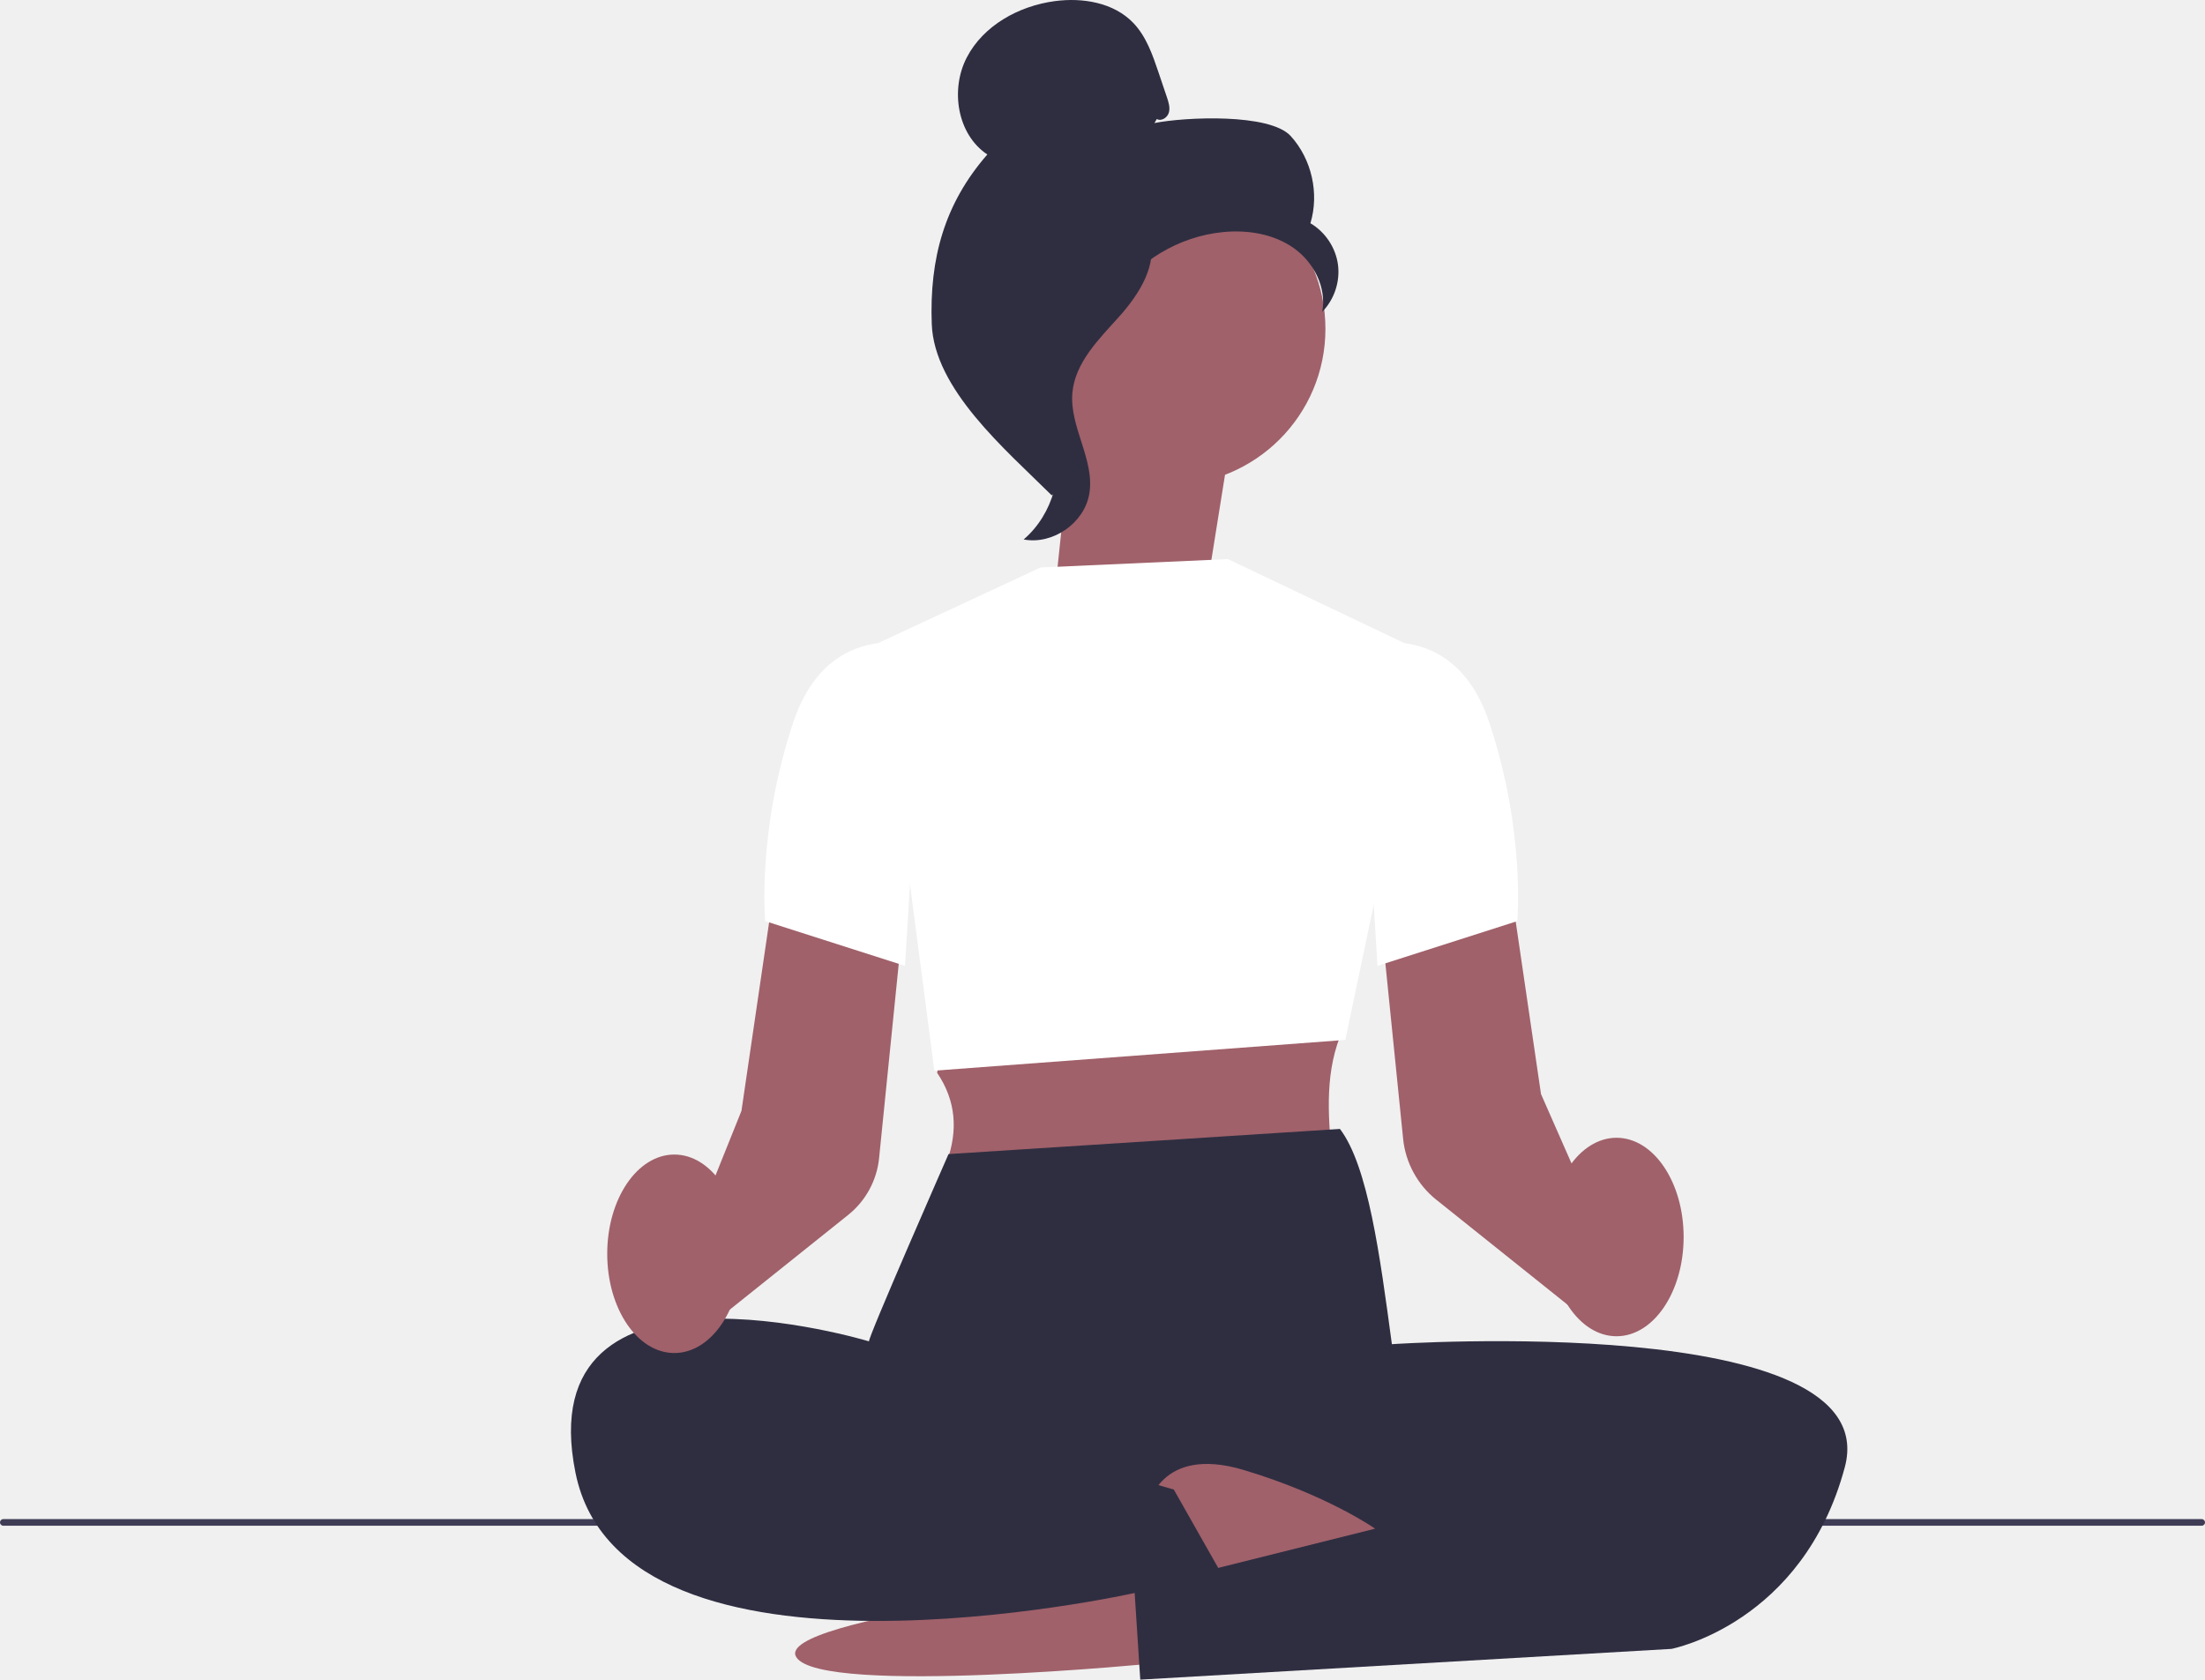
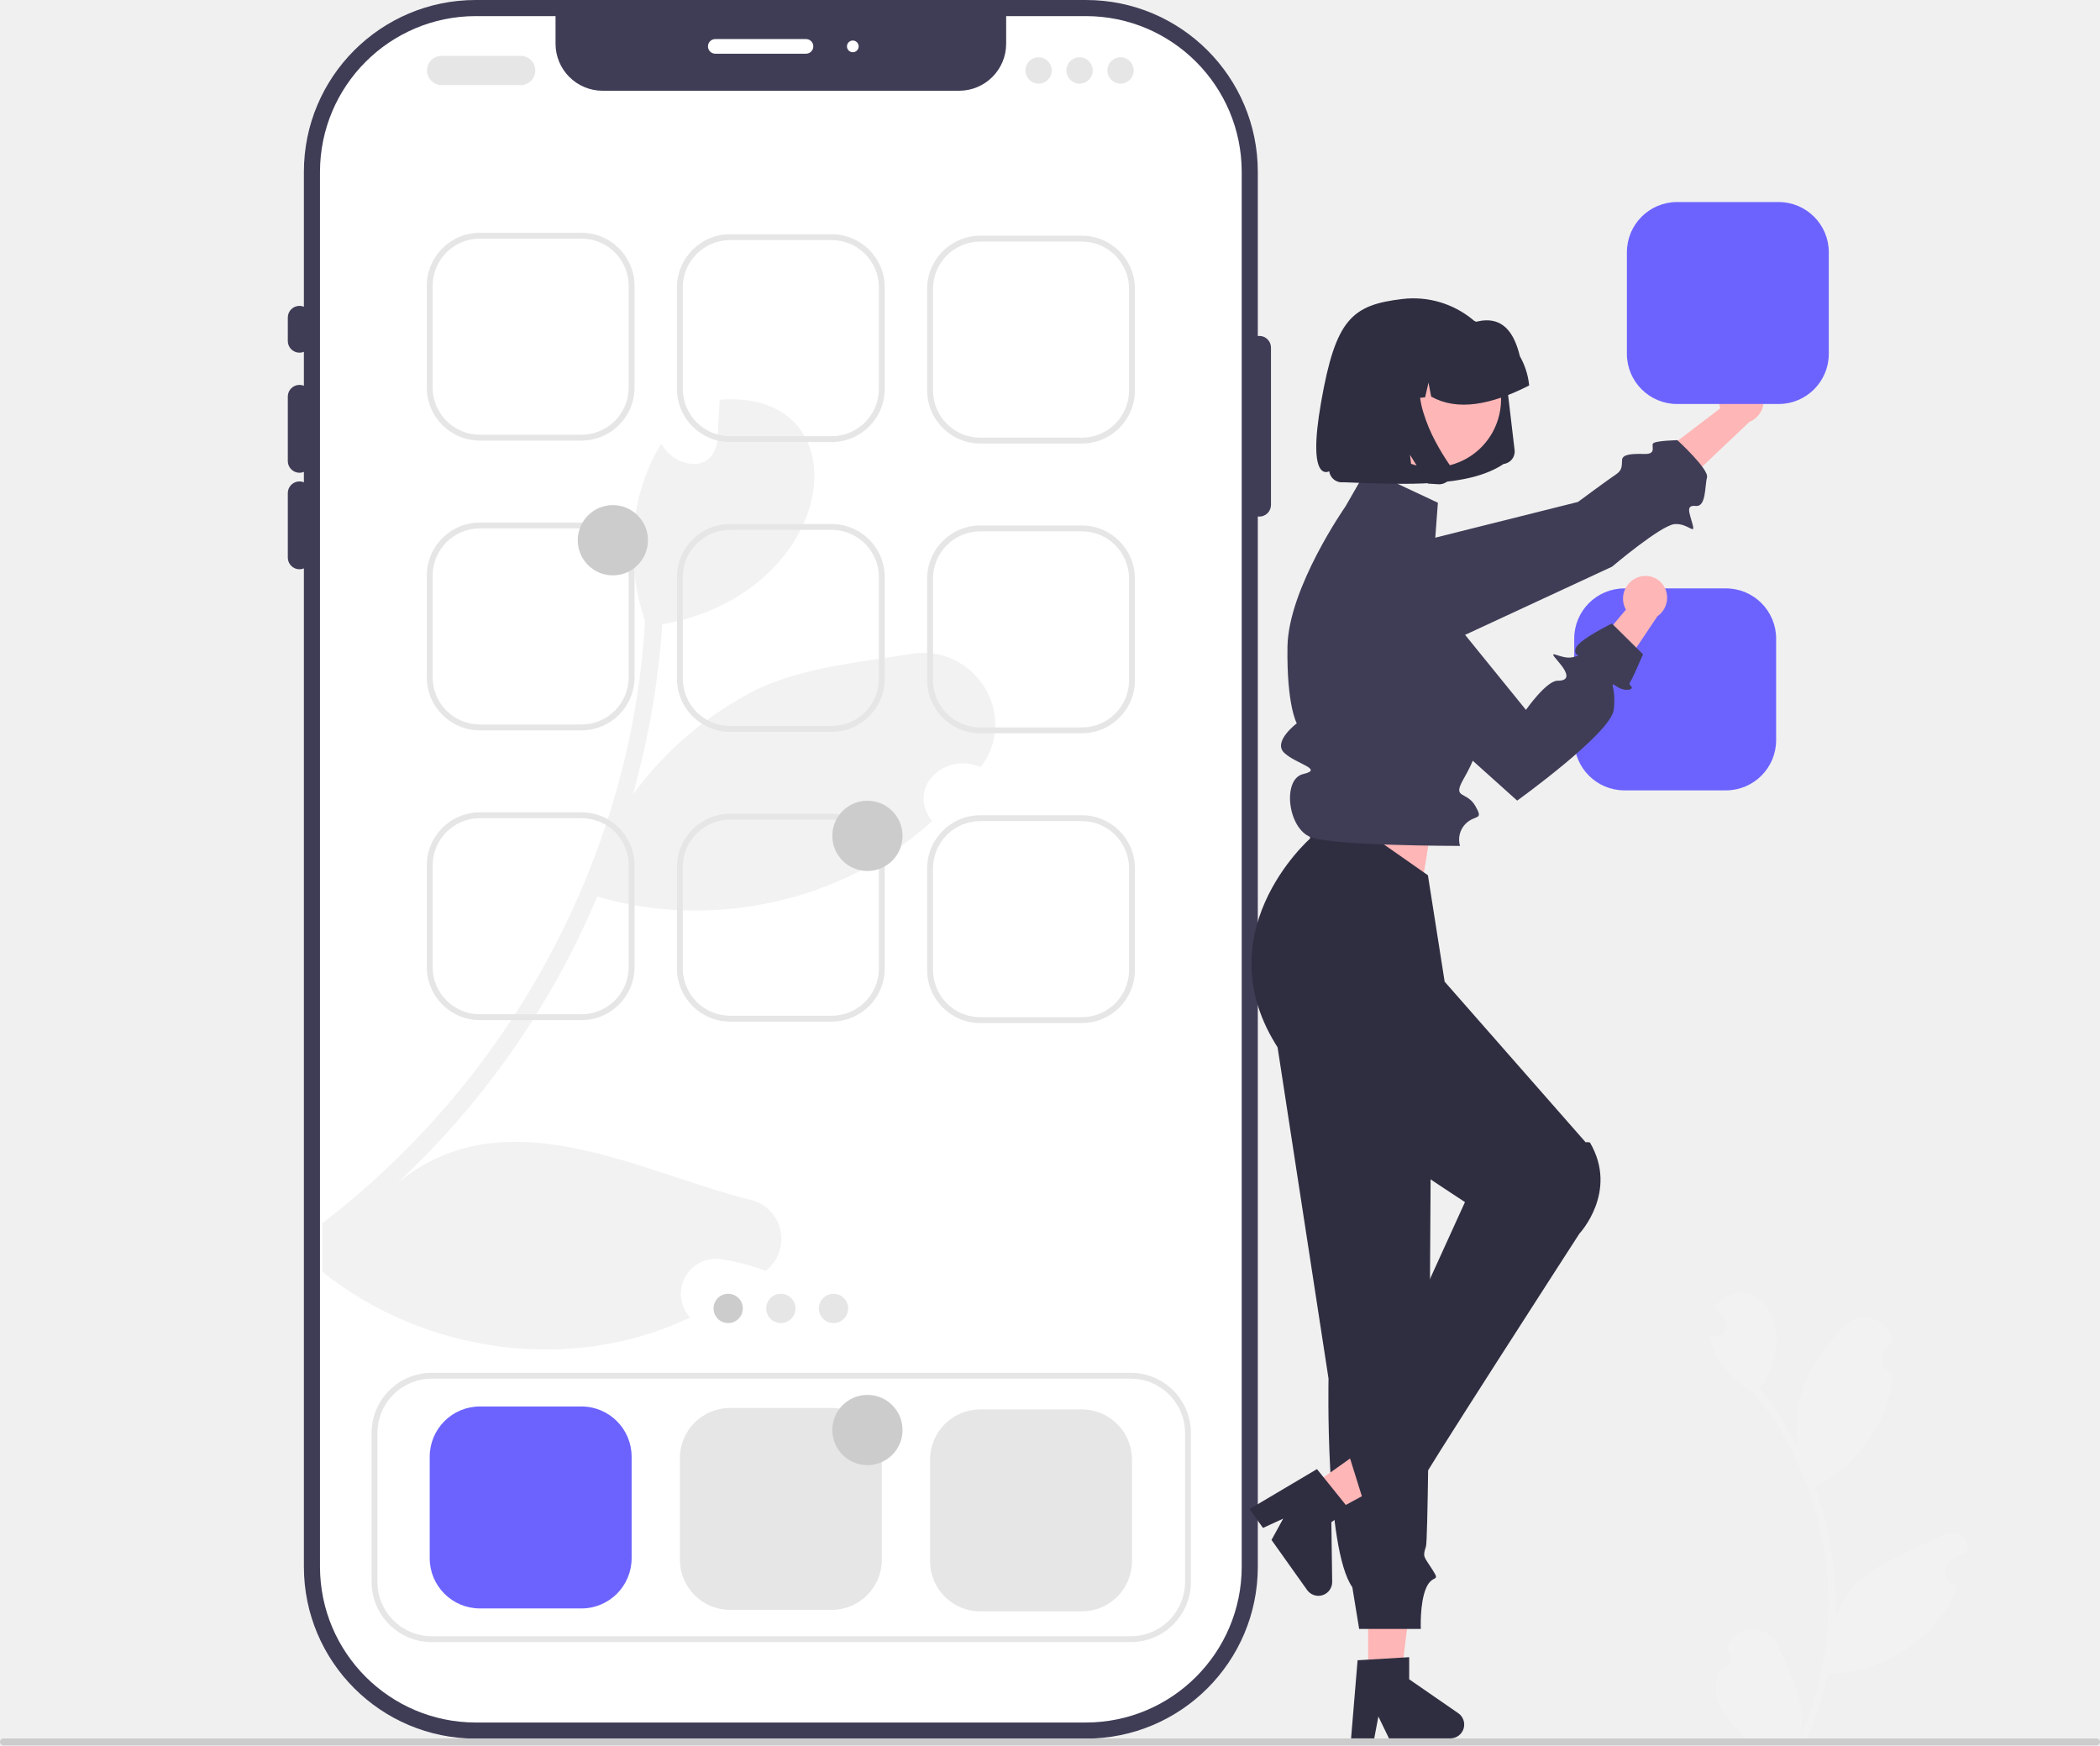
- <svg xmlns="http://www.w3.org/2000/svg" width="788.67" height="600.837" viewBox="0 0 788.67 600.837">
-   <path d="M0,544.596c0,.66,.53,1.19,1.19,1.19H787.48c.66,0,1.19-.53,1.19-1.19,0-.66-.53-1.19-1.19-1.19H1.19c-.66,0-1.19,.53-1.19,1.19Z" fill="#3f3d56" />
-   <polygon points="432.063 207.906 440.176 157.198 385.411 134.887 377.298 211.963 432.063 207.906" fill="#a0616a" />
-   <g>
-     <circle cx="418.223" cy="117.652" r="55.847" fill="#a0616a" />
-     <path d="M413.766,42.57c1.616,.943,3.781-.484,4.299-2.282,.518-1.798-.085-3.707-.684-5.48-1.004-2.975-2.009-5.95-3.013-8.925-2.137-6.33-4.405-12.881-9.034-17.698-6.986-7.272-18.088-9.121-28.082-7.781-12.834,1.721-25.497,8.671-31.465,20.163-5.968,11.492-3.427,27.528,7.356,34.698-15.368,17.614-20.725,37.245-19.879,60.606s26.303,44.86,42.905,61.317c3.707-2.247,7.078-12.78,5.039-16.606-2.039-3.826,.882-8.259-1.643-11.783-2.525-3.524-4.637,2.087-2.085-1.417,1.611-2.211-4.676-7.298-2.282-8.622,11.581-6.402,15.433-20.837,22.706-31.891,8.773-13.333,23.789-22.363,39.679-23.861,8.753-.825,17.999,.669,25.174,5.751,7.175,5.082,11.82,14.163,10.156,22.796,4.309-4.375,6.454-10.787,5.645-16.874s-4.554-11.716-9.856-14.814c3.224-10.661,.462-22.925-7.021-31.175-7.483-8.25-37.837-6.845-48.761-4.674" fill="#2f2e41" />
-     <path d="M412.07,83.331c-14.469,1.562-24.916,14.095-33.737,25.67-5.085,6.671-10.411,14.039-10.283,22.426,.129,8.479,5.798,15.752,8.508,23.788,4.429,13.135,.112,28.763-10.43,37.763,10.417,1.977,21.678-5.834,23.477-16.283,2.093-12.164-7.128-23.905-6.036-36.2,.962-10.832,9.498-19.168,16.755-27.267s14.072-18.846,10.734-29.195" fill="#2f2e41" />
-   </g>
-   <path d="M414.839,594.837s-121,12-130-2,122.791-28,122.791-28l7.209,30Z" fill="#a0616a" />
-   <path d="M337.689,370.5l-2.5,13.272c6.809,10.049,7.46,20.673,3.5,31.728l138,1c-1.483-14.953-3.107-30.968,2.575-45.663l-141.575-.337Z" fill="#a0616a" />
-   <path d="M563.726,469.17l-50.049-40.039c-6.65-5.32-10.955-13.231-11.812-21.704l-7.713-76.274,45.946-15.315,11.077,75.523,27.61,62.751-15.058,15.058Z" fill="#a0616a" />
-   <polygon points="372.189 203 439.189 200 510.189 233.819 481.189 372 334.189 383 314.189 230 372.189 203" fill="#ffffff" />
-   <path d="M479.264,403.837c10.066,13.27,14.294,45.22,18.575,77,0,0-186-1-187-1s28.425-67,28.425-67l140-9h-0Z" fill="#2f2e41" />
-   <path d="M485.339,472.36l12.5,8.476s177-12,162,44c-15,56-62,65-62,65l-190,11-2-31s-183,41-200-43,105-47,105-47l174.5-7.476-0,0Z" fill="#2f2e41" />
-   <path d="M410.654,538.837s4.185-22,34.185-13,47,21,47,21l-72,18-9.185-26Z" fill="#a0616a" />
-   <path d="M485.689,231.5s34-12,47,27,10,71,10,71l-50,16-7-114h0Z" fill="#ffffff" />
-   <path d="M252.544,475.257l-10.908-19.22,23.567-58.668,11.078-75.532,45.946,15.315-7.806,77.196c-.797,7.887-4.805,15.251-10.995,20.203l-50.882,40.705Z" fill="#a0616a" />
-   <path d="M330.689,231.5s-34-12-47,27-10,71-10,71l50,16,7-114Z" fill="#ffffff" />
-   <ellipse cx="578.189" cy="442.5" rx="24" ry="35.5" fill="#a0616a" />
-   <ellipse cx="241.189" cy="448.5" rx="24" ry="35.5" fill="#a0616a" />
-   <polyline points="332.839 507.837 419.839 532.837 436.839 562.837 404.328 569.837" fill="#2f2e41" />
+ <svg xmlns="http://www.w3.org/2000/svg" data-name="Layer 1" width="717.67" height="596.329" viewBox="0 0 717.67 596.329">
+   <rect x="103.855" width="326" height="594" rx="58.728" fill="#3f3d56" />
+   <path d="M665.52,210.568v476.54a53.292,53.292,0,0,1-53.23,53.23h-208.54a53.292,53.292,0,0,1-53.23-53.23v-476.54a53.292,53.292,0,0,1,53.23-53.23h27.27v9.42a16.081,16.081,0,0,0,16.08,16.08h121.84a16.081,16.081,0,0,0,16.08-16.08v-9.42h27.27A53.292,53.292,0,0,1,665.52,210.568Z" transform="translate(-241.165 -151.8354)" fill="#fff" />
+   <path d="M576.3,413.958c-12.089-5.45-25.565,6.887-16.598,18.431-30.297,27.597-75.284,37.308-114.449,25.764-.966,2.329-1.982,4.632-3.022,6.936a283.877,283.877,0,0,1-65.573,91.213c36.49-30.346,81.452-4.707,120.122,5.277a13.74,13.74,0,0,1,6.069,24.426,78.979,78.979,0,0,0-15.21-3.964,11.981,11.981,0,0,0-10.652,19.917c-40.503,19.422-90.891,12.262-125.647-15.632V569.753a285.224,285.224,0,0,0,85.49-107.191,280.913,280.913,0,0,0,16.449-45.928,266.993,266.993,0,0,0,8.324-52.667c-6.664-19.645-5.549-42.708,5.549-60.544,4.583,8.324,17.787,10.479,19.174-1.065.297-4.657.52-9.315.793-13.947,49.768-3.84,41.271,65.846-19.62,76.746a280.221,280.221,0,0,1-8.67,52.989c-.421,1.734-.892,3.443-1.387,5.153A119.043,119.043,0,0,1,499.976,387.278c16.077-7.531,34.806-9.141,52.667-12.04C574.368,371.696,589.752,396.518,576.3,413.958Z" transform="translate(-241.165 -151.8354)" fill="#f2f2f2" />
+   <path d="M343.52,272.335a4.005,4.005,0,0,1-4-4v-8a4,4,0,0,1,8,0v8A4.005,4.005,0,0,1,343.52,272.335Z" transform="translate(-241.165 -151.8354)" fill="#3f3d56" />
+   <path d="M343.52,313.357a4.005,4.005,0,0,1-4-4V287.335a4,4,0,0,1,8,0v22.021A4.005,4.005,0,0,1,343.52,313.357Z" transform="translate(-241.165 -151.8354)" fill="#3f3d56" />
+   <path d="M343.52,346.335a4.005,4.005,0,0,1-4-4V320.314a4,4,0,0,1,8,0v22.021A4.005,4.005,0,0,1,343.52,346.335Z" transform="translate(-241.165 -151.8354)" fill="#3f3d56" />
+   <path d="M671.52,328.335a4.005,4.005,0,0,1-4-4V270.602a4,4,0,0,1,8,0v53.733A4.005,4.005,0,0,1,671.52,328.335Z" transform="translate(-241.165 -151.8354)" fill="#3f3d56" />
+   <path d="M516.612,170.181h-31a2.5,2.5,0,0,1,0-5h31a2.5,2.5,0,0,1,0,5Z" transform="translate(-241.165 -151.8354)" fill="#fff" />
+   <circle cx="291.447" cy="15.846" r="2" fill="#fff" />
+   <path d="M439.886,302.365H405.153a18.154,18.154,0,0,1-18.134-18.134V249.499a18.154,18.154,0,0,1,18.134-18.134h34.732A18.154,18.154,0,0,1,458.02,249.499v34.732A18.154,18.154,0,0,1,439.886,302.365Zm-34.732-69A16.152,16.152,0,0,0,389.02,249.499v34.732a16.152,16.152,0,0,0,16.134,16.134h34.732a16.152,16.152,0,0,0,16.134-16.134V249.499a16.152,16.152,0,0,0-16.134-16.134Z" transform="translate(-241.165 -151.8354)" fill="#e6e6e6" />
+   <path d="M525.386,302.865H490.653a18.154,18.154,0,0,1-18.134-18.134V249.999a18.154,18.154,0,0,1,18.134-18.134h34.732A18.154,18.154,0,0,1,543.52,249.999v34.732A18.154,18.154,0,0,1,525.386,302.865Zm-34.732-69A16.152,16.152,0,0,0,474.52,249.999v34.732a16.152,16.152,0,0,0,16.134,16.134h34.732a16.152,16.152,0,0,0,16.134-16.134V249.999a16.152,16.152,0,0,0-16.134-16.134Z" transform="translate(-241.165 -151.8354)" fill="#e6e6e6" />
+   <path d="M610.886,303.365H576.153a18.154,18.154,0,0,1-18.134-18.134V250.499a18.154,18.154,0,0,1,18.134-18.134h34.732A18.154,18.154,0,0,1,629.02,250.499v34.732A18.154,18.154,0,0,1,610.886,303.365Zm-34.732-69A16.152,16.152,0,0,0,560.02,250.499v34.732a16.152,16.152,0,0,0,16.134,16.134h34.732a16.152,16.152,0,0,0,16.134-16.134V250.499a16.152,16.152,0,0,0-16.134-16.134Z" transform="translate(-241.165 -151.8354)" fill="#e6e6e6" />
+   <path d="M439.886,401.365H405.153a18.154,18.154,0,0,1-18.134-18.134V348.499a18.154,18.154,0,0,1,18.134-18.134h34.732A18.154,18.154,0,0,1,458.02,348.499v34.732A18.154,18.154,0,0,1,439.886,401.365Zm-34.732-69A16.152,16.152,0,0,0,389.02,348.499v34.732a16.152,16.152,0,0,0,16.134,16.134h34.732a16.152,16.152,0,0,0,16.134-16.134V348.499a16.152,16.152,0,0,0-16.134-16.134Z" transform="translate(-241.165 -151.8354)" fill="#e6e6e6" />
+   <path d="M525.386,401.865H490.653a18.154,18.154,0,0,1-18.134-18.134V348.999a18.154,18.154,0,0,1,18.134-18.134h34.732A18.154,18.154,0,0,1,543.52,348.999v34.732A18.154,18.154,0,0,1,525.386,401.865Zm-34.732-69A16.152,16.152,0,0,0,474.52,348.999v34.732a16.152,16.152,0,0,0,16.134,16.134h34.732a16.152,16.152,0,0,0,16.134-16.134V348.999a16.152,16.152,0,0,0-16.134-16.134Z" transform="translate(-241.165 -151.8354)" fill="#e6e6e6" />
+   <path d="M610.886,402.365H576.153a18.154,18.154,0,0,1-18.134-18.134V349.499a18.154,18.154,0,0,1,18.134-18.134h34.732A18.154,18.154,0,0,1,629.02,349.499v34.732A18.154,18.154,0,0,1,610.886,402.365Zm-34.732-69A16.152,16.152,0,0,0,560.02,349.499v34.732a16.152,16.152,0,0,0,16.134,16.134h34.732a16.152,16.152,0,0,0,16.134-16.134V349.499a16.152,16.152,0,0,0-16.134-16.134Z" transform="translate(-241.165 -151.8354)" fill="#e6e6e6" />
+   <path d="M439.886,701.365H405.154a17.153,17.153,0,0,1-17.134-17.134V649.499a17.153,17.153,0,0,1,17.134-17.134H439.886a17.153,17.153,0,0,1,17.134,17.134v34.732A17.153,17.153,0,0,1,439.886,701.365Z" transform="translate(-241.165 -151.8354)" fill="#6c63ff" />
+   <path d="M525.386,701.865H490.654a17.153,17.153,0,0,1-17.134-17.134V649.999a17.153,17.153,0,0,1,17.134-17.134H525.386a17.153,17.153,0,0,1,17.134,17.134v34.732A17.153,17.153,0,0,1,525.386,701.865Z" transform="translate(-241.165 -151.8354)" fill="#e6e6e6" />
+   <path d="M610.886,702.365H576.154a17.153,17.153,0,0,1-17.134-17.134V650.499a17.153,17.153,0,0,1,17.134-17.134H610.886a17.153,17.153,0,0,1,17.134,17.134v34.732A17.153,17.153,0,0,1,610.886,702.365Z" transform="translate(-241.165 -151.8354)" fill="#e6e6e6" />
+   <circle cx="248.855" cy="447.03" r="5" fill="#ccc" />
+   <circle cx="266.855" cy="447.03" r="5" fill="#e6e6e6" />
+   <circle cx="284.855" cy="447.03" r="5" fill="#e6e6e6" />
+   <path d="M627.606,712.865H388.701a20.571,20.571,0,0,1-20.547-20.547V641.412a20.571,20.571,0,0,1,20.547-20.547H627.606a20.571,20.571,0,0,1,20.547,20.547v50.906A20.571,20.571,0,0,1,627.606,712.865Zm-238.905-90a18.568,18.568,0,0,0-18.547,18.547v50.906a18.568,18.568,0,0,0,18.547,18.547H627.606a18.568,18.568,0,0,0,18.547-18.547V641.412a18.568,18.568,0,0,0-18.547-18.547Z" transform="translate(-241.165 -151.8354)" fill="#e6e6e6" />
+   <path d="M835.285,281.522a7.744,7.744,0,0,0-6.496,8.63,7.43,7.43,0,0,0,.274,1.197l-21.497,16.364,4.466,13.83,27.025-25.601a7.723,7.723,0,0,0,4.76-8.139,7.391,7.391,0,0,0-8.331-6.312Q835.385,281.505,835.285,281.522Z" transform="translate(-241.165 -151.8354)" fill="#ffb6b6" />
+   <path d="M686.987,357.394v0a13.003,13.003,0,0,0,13.191,12.471l40.589-.621L792.093,345.44s16.738-14.207,21.405-14.541,7.152,4.007,6.094.043-2.457-6.618,1.13-6.248,3.016-6.946,3.809-9.713-10.116-12.754-10.116-12.754-7.862.152-8.376,1.185,1.276,3.636-2.949,3.524-7.451.066-7.583,2.028.176,3.491-2.165,5.01-12.908,9.351-12.908,9.351L696.822,344.25A13.003,13.003,0,0,0,686.987,357.394Z" transform="translate(-241.165 -151.8354)" fill="#3f3d56" />
+   <polygon points="467.555 574.794 478.593 574.794 483.845 532.22 467.555 532.22 467.555 574.794" fill="#ffb6b6" />
+   <path d="M705.118,719.07l17.634-1.053v7.555l16.765,11.579a4.719,4.719,0,0,1-2.682,8.603H715.841l-3.619-7.473-1.413,7.473-7.916,0Z" transform="translate(-241.165 -151.8354)" fill="#2f2e41" />
+   <polygon points="485.989 302.03 491.989 265.03 449.989 255.03 449.989 293.361 485.989 302.03" fill="#ffb6b6" />
+   <path d="M674.654,489.365,695.188,622.842s-1.208,58.011,8.129,71.267l2.337,14.256h21.067s-.388-8.756,1.773-13.878,5.16-1.728,2.16-6.425-3.321-4.177-2.16-7.937,1.838-174.236,1.838-174.236Z" transform="translate(-241.165 -151.8354)" fill="#2f2e41" />
+   <polygon points="445.996 509.241 452.392 518.236 490.133 497.847 480.693 484.57 445.996 509.241" fill="#ffb6b6" />
+   <path d="M691.235,653.759,702.311,667.521l-6.157,4.378.279,20.373a4.719,4.719,0,0,1-8.565,2.8L675.702,677.962l3.994-7.28-6.909,3.179-4.587-6.451Z" transform="translate(-241.165 -151.8354)" fill="#2f2e41" />
+   <path d="M689.154,422.865l-.286,15.486s-37.958,33.31-9.336,73.912c0,0,3.606,11.689,8.614,11.146s7.558,2.25,6.283,4.853S741.815,562.535,741.815,562.535s-32.073,70.712-39.661,86.331l5,16s-2.649,6.189,1.426,3.844,2.07-2.664,6.572-3.504,10.051-2.769,9.777-3.805,55.985-88.081,55.985-88.081,13.48-14.34,3.61-31.147c-1.37-.307-1.406,0-1.406,0l-48.247-54.943-5.717-36.364Z" transform="translate(-241.165 -151.8354)" fill="#2f2e41" />
+   <path d="M732.559,323.591,708.255,312.2l-7.276,12.661s-19.542,27.887-19.825,48.005,3.185,26.101,3.185,26.101-8.426,6.299-4.213,10.15,13.54,5.512,6.376,7.181-5.348,18.569,2.652,21.569,50.964,2.974,50.964,2.974a7.651,7.651,0,0,1,1.89-7.534c3.331-3.339,6.331-.943,3.331-6.141s-8-2.198-4-9.198,3.999-9.092,3.999-9.092,9.742-16.801-4.128-32.355-.119-1.066-.119-1.066l-9.918-33.236Z" transform="translate(-241.165 -151.8354)" fill="#3f3d56" />
+   <path d="M831.02,421.865H796.287a17.153,17.153,0,0,1-17.134-17.134V369.999a17.153,17.153,0,0,1,17.134-17.134h34.732a17.153,17.153,0,0,1,17.134,17.134v34.732A17.153,17.153,0,0,1,831.02,421.865Z" transform="translate(-241.165 -151.8354)" fill="#6c63ff" />
+   <path d="M849.02,289.865H814.287a17.153,17.153,0,0,1-17.134-17.134V237.999a17.153,17.153,0,0,1,17.134-17.134h34.732a17.153,17.153,0,0,1,17.134,17.134v34.732A17.153,17.153,0,0,1,849.02,289.865Z" transform="translate(-241.165 -151.8354)" fill="#6c63ff" />
+   <path id="bbee2bee-8faa-4e0b-8a29-1ed5e19a1a55-150" data-name="Path 9" d="M755.029,310.342l.021-.002a4.257,4.257,0,0,0,3.726-4.729l-2.783-23.593a31.748,31.748,0,0,0-3.939-12.012,32.26,32.26,0,0,0-18.829-14.936,31.767,31.767,0,0,0-12.688-1.093c-17.427,2.028-22.907,6.92-27.882,35.225s2.787,23.629,2.787,23.629a4.264,4.264,0,0,0,.53,1.616,4.334,4.334,0,0,0,2.535,2.005,4.278,4.278,0,0,0,1.696.146c21.289.811,42.818,1.853,54.828-6.257Z" transform="translate(-241.165 -151.8354)" fill="#2f2e41" />
+   <path id="af2c28ec-c1d2-4535-bf5a-7c25bf61990b-151" data-name="Ellipse 1" d="M709.095,279.346A23.418,23.418,0,0,0,739.939,309.674a23.145,23.145,0,0,0,12.52-12.708,23.418,23.418,0,0,0-30.824-30.322,23.145,23.145,0,0,0-12.539,12.702Z" transform="translate(-241.165 -151.8354)" fill="#ffb6b6" />
+   <path id="ed097037-2d04-403a-be41-ce5d2710356f-152" data-name="Path 10" d="M763.703,283.055a25.114,25.114,0,0,0-3.115-9.5c-1.873-7.628-5.589-14.105-14.89-11.809a25.126,25.126,0,0,0-9.97-.869l-4.725.533q-.08.009-.159.018a25.072,25.072,0,0,0-21.945,27.85l.056.473,9.994-1.138,2.284-9.918,1.806,9.454,5.162-.586,1.151-5.004.912,4.767c8.922,5.005,20.38,2.915,33.491-3.798Z" transform="translate(-241.165 -151.8354)" fill="#2f2e41" />
+   <path id="b879d9dd-b2ba-47e8-86a3-e5c83aca3b22-153" data-name="Path 13" d="M737.086,311.705a4.189,4.189,0,0,1,.094,2.305,4.284,4.284,0,0,1-.434,1.113,4.334,4.334,0,0,1-.603.824,4.25,4.25,0,0,1-2.625,1.32q-.094.01-.188.017t-.189.009q-.096.003-.191.001t-.192-.008l-3.622-.226-6.114-9.857,1.127,9.557-16.462-1.001-4.784-40.554,27.039-3.058-.577.855a18.716,18.716,0,0,0-3.13,9.643,30.509,30.509,0,0,0,1.41,10.283,55.016,55.016,0,0,0,4.065,9.726,81.084,81.084,0,0,0,4.839,7.984A4.278,4.278,0,0,1,737.086,311.705Z" transform="translate(-241.165 -151.8354)" fill="#2f2e41" />
+   <path d="M800.733,349.143a7.744,7.744,0,0,0-4.438,9.848,7.43,7.43,0,0,0,.531,1.108L779.455,380.792l7.399,12.508,20.731-30.92a7.723,7.723,0,0,0,2.853-8.986,7.391,7.391,0,0,0-9.515-4.325Q800.827,349.105,800.733,349.143Z" transform="translate(-241.165 -151.8354)" fill="#ffb6b6" />
+   <path d="M709.758,344.993l0,0a13.373,13.373,0,0,0-5.752,19.403l16.647,25.97,39,35s32-23,33-31-2-10,1-8,6,1,5,0-.608-1.063.196-2.531,3.804-8.469,3.804-8.469l-10.626-10.5s-11.374,5.5-12.374,8.5,3,2-1,3-9.343-3.535-5.172,1.232,3.828,6.839,0,6.803-10.828,9.965-10.828,9.965l-37.004-45.612A13.373,13.373,0,0,0,709.758,344.993Z" transform="translate(-241.165 -151.8354)" fill="#3f3d56" />
+   <path d="M828.917,721.876a3.564,3.564,0,0,0,2.524-6.201c-.093-.356-.16-.612-.253-.969a9.575,9.575,0,0,1,17.749-.336c4.318,9.846,9.881,20.028,7.267,30.943,17.594-38.227,11.037-85.508-15.81-117.8-7.374-3.971-13.387-11.093-15.014-19.414,3.642,1.195,8.14-1.8,5.374-5.598-1.197-1.45-2.405-2.889-3.602-4.339,13.65-14.818,30.301,8.108,15.31,28.074a114.264,114.264,0,0,1,13.024,19.951,48.043,48.043,0,0,1,2.656-22.342c2.682-6.649,7.775-12.276,12.252-18.044,5.443-7.029,16.813-3.918,17.639,4.928-5.069,1.72-5.659,9.071.166,10.02-1.367,16.483-11.982,31.721-26.732,39.085a114.71,114.71,0,0,1,6.725,47.885c2.435-19.011,22.771-23.812,36.944-31.494a5.549,5.549,0,0,1,8.516,5.54,32.052,32.052,0,0,0-5.589,3.017,4.844,4.844,0,0,0,2.335,8.821c-7.011,17.839-25.462,29.949-44.529,30.064a117.929,117.929,0,0,1-7.701,23.201l-28.298.269c-.104-.313-.199-.637-.293-.951a32.153,32.153,0,0,0,7.826-.541c-7.008-8.139-12.407-12.274-8.483-23.767Z" transform="translate(-241.165 -151.8354)" fill="#f2f2f2" />
+   <path d="M241.165,746.975a1.186,1.186,0,0,0,1.19,1.19h715.29a1.19,1.19,0,0,0,0-2.38H242.355A1.187,1.187,0,0,0,241.165,746.975Z" transform="translate(-241.165 -151.8354)" fill="#ccc" />
+   <path d="M419.106,180.908h-27a5,5,0,0,1,0-10h27a5,5,0,0,1,0,10Z" transform="translate(-241.165 -151.8354)" fill="#e6e6e6" />
+   <circle cx="354.941" cy="24.073" r="4.5" fill="#e6e6e6" />
+   <circle cx="368.941" cy="24.073" r="4.5" fill="#e6e6e6" />
+   <circle cx="382.941" cy="24.073" r="4.5" fill="#e6e6e6" />
+   <circle cx="209.441" cy="184.573" r="12" fill="#ccc" />
+   <circle cx="296.441" cy="488.573" r="12" fill="#ccc" />
+   <path d="M439.886,500.365H405.153a18.154,18.154,0,0,1-18.134-18.134V447.499a18.154,18.154,0,0,1,18.134-18.134h34.732A18.154,18.154,0,0,1,458.02,447.499v34.732A18.154,18.154,0,0,1,439.886,500.365Zm-34.732-69A16.152,16.152,0,0,0,389.02,447.499v34.732a16.152,16.152,0,0,0,16.134,16.134h34.732a16.152,16.152,0,0,0,16.134-16.134V447.499a16.152,16.152,0,0,0-16.134-16.134Z" transform="translate(-241.165 -151.8354)" fill="#e6e6e6" />
+   <path d="M525.386,500.865H490.653a18.154,18.154,0,0,1-18.134-18.134V447.999a18.154,18.154,0,0,1,18.134-18.134h34.732A18.154,18.154,0,0,1,543.52,447.999v34.732A18.154,18.154,0,0,1,525.386,500.865Zm-34.732-69A16.152,16.152,0,0,0,474.52,447.999v34.732a16.152,16.152,0,0,0,16.134,16.134h34.732a16.152,16.152,0,0,0,16.134-16.134V447.999a16.152,16.152,0,0,0-16.134-16.134Z" transform="translate(-241.165 -151.8354)" fill="#e6e6e6" />
+   <path d="M610.886,501.365H576.153a18.154,18.154,0,0,1-18.134-18.134V448.499a18.154,18.154,0,0,1,18.134-18.134h34.732A18.154,18.154,0,0,1,629.02,448.499v34.732A18.154,18.154,0,0,1,610.886,501.365Zm-34.732-69A16.152,16.152,0,0,0,560.02,448.499v34.732a16.152,16.152,0,0,0,16.134,16.134h34.732a16.152,16.152,0,0,0,16.134-16.134V448.499a16.152,16.152,0,0,0-16.134-16.134Z" transform="translate(-241.165 -151.8354)" fill="#e6e6e6" />
+   <circle cx="296.441" cy="285.573" r="12" fill="#ccc" />
</svg>
